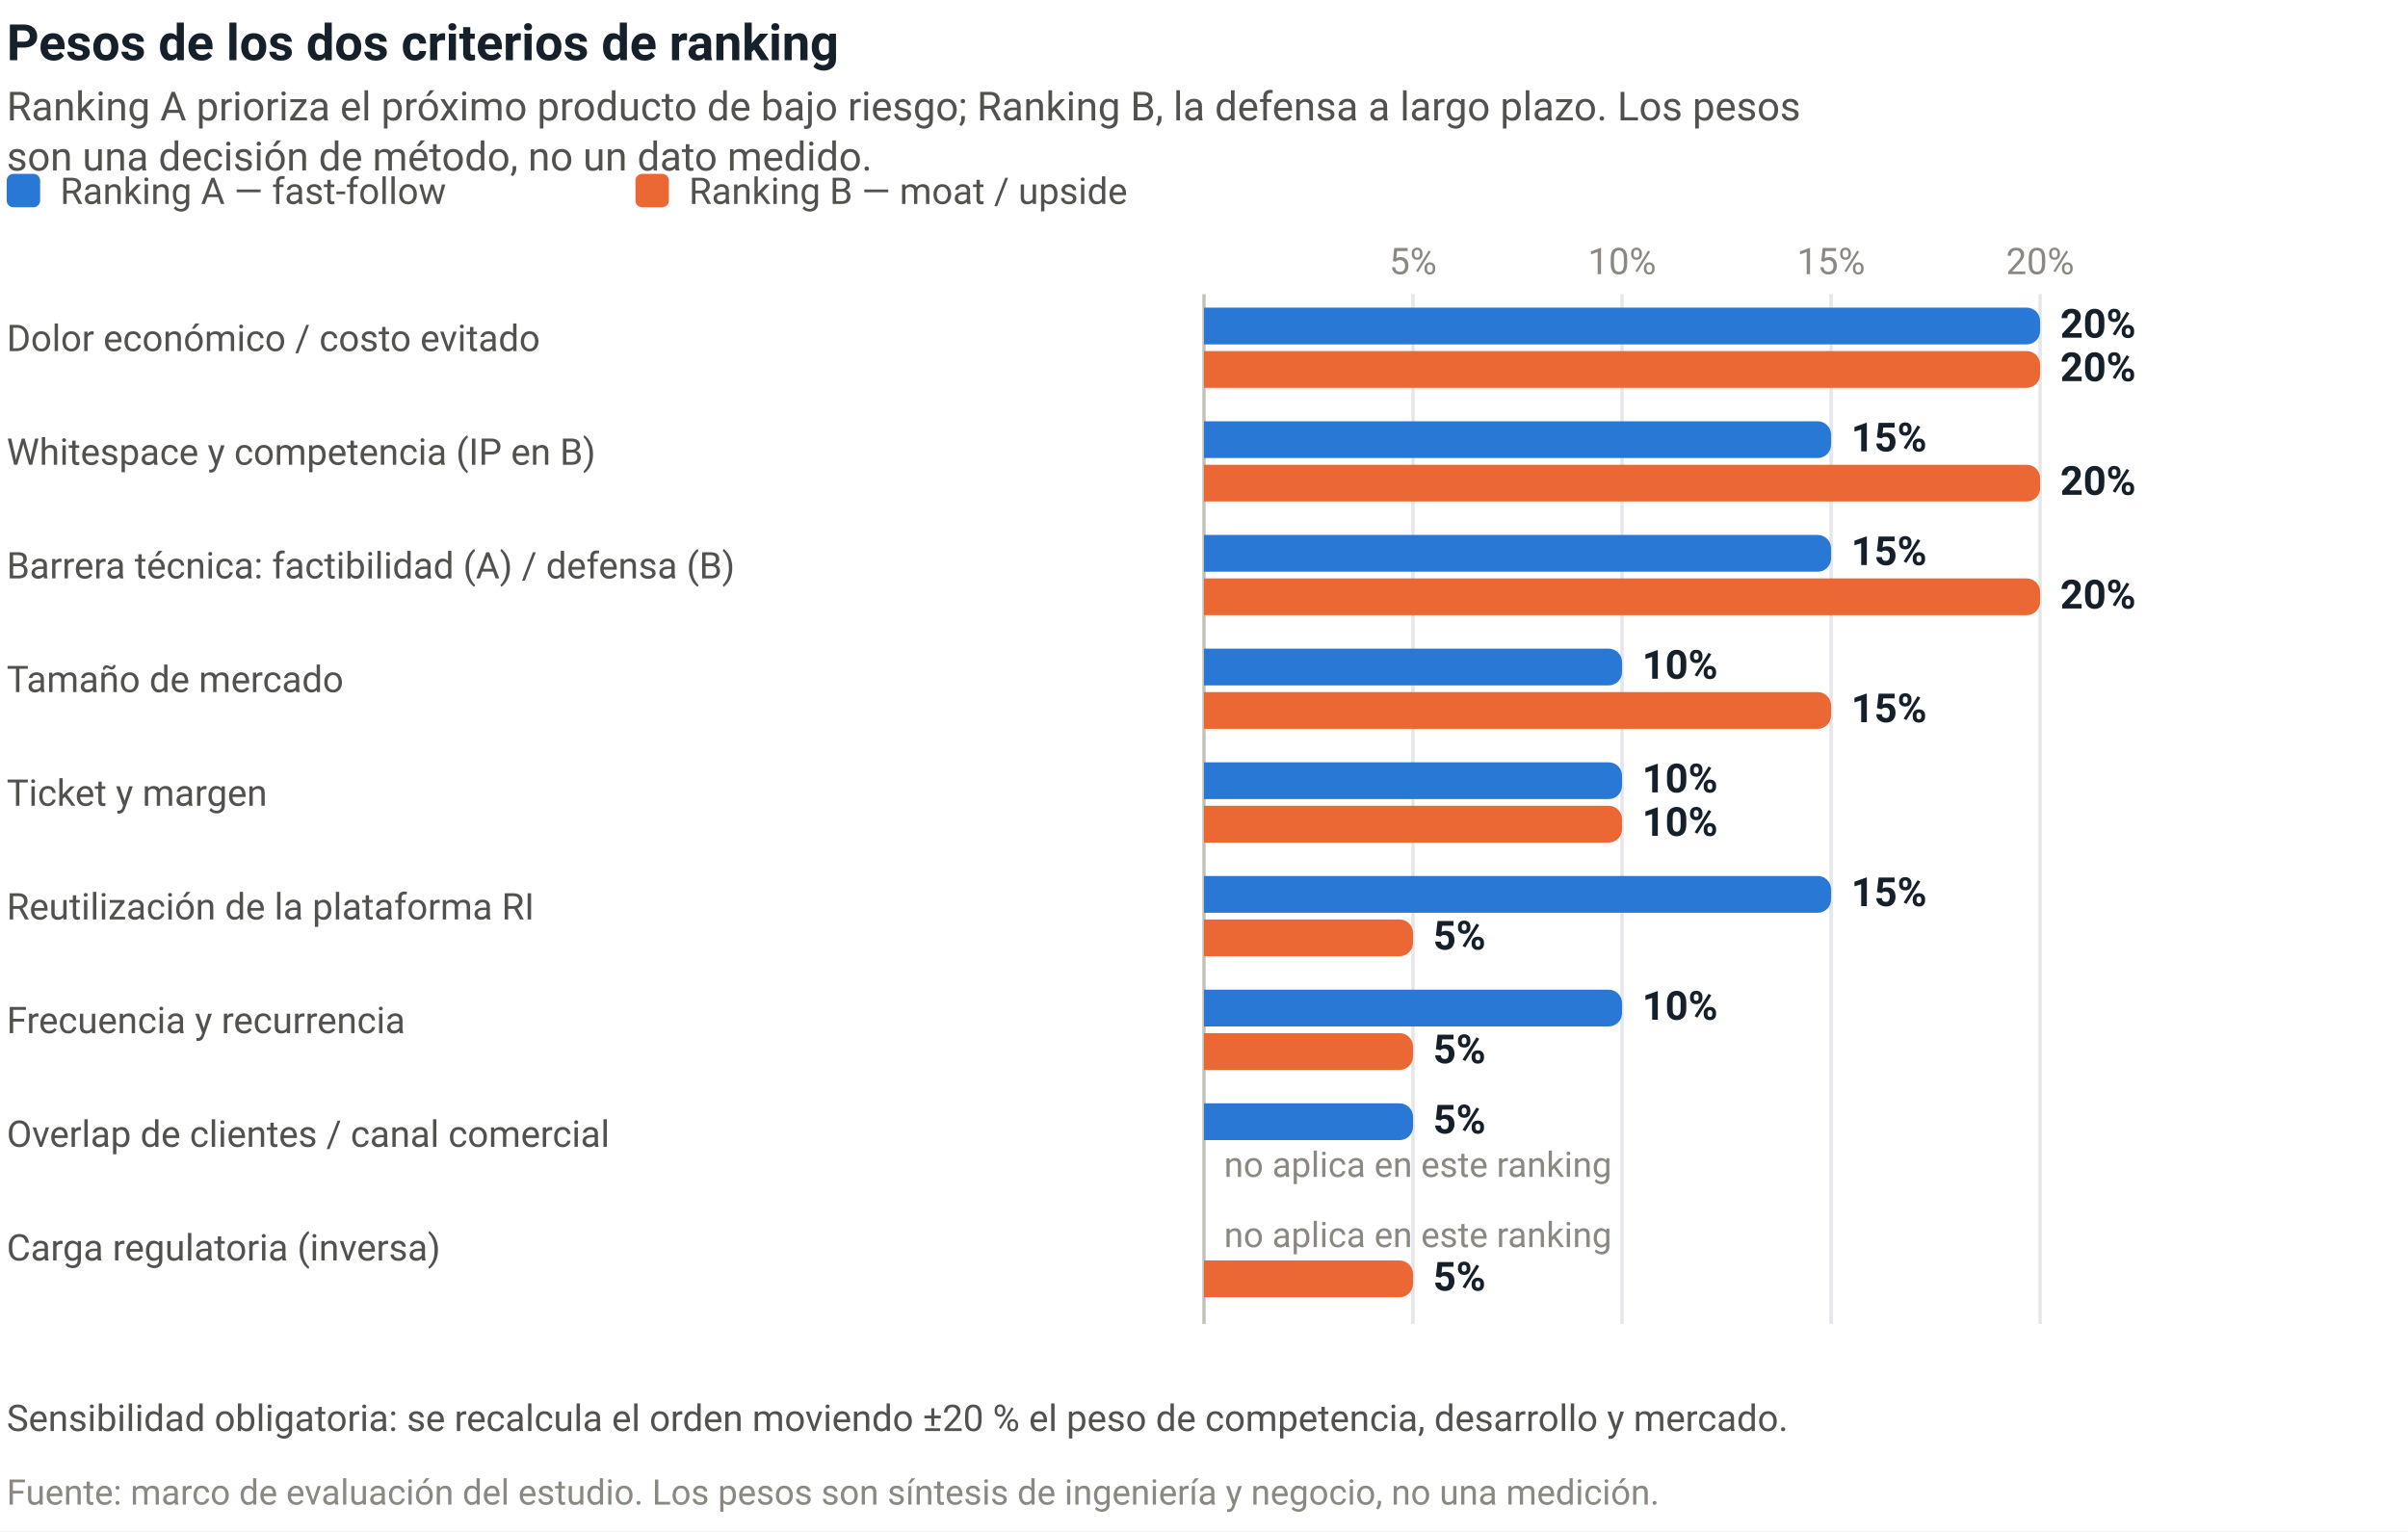
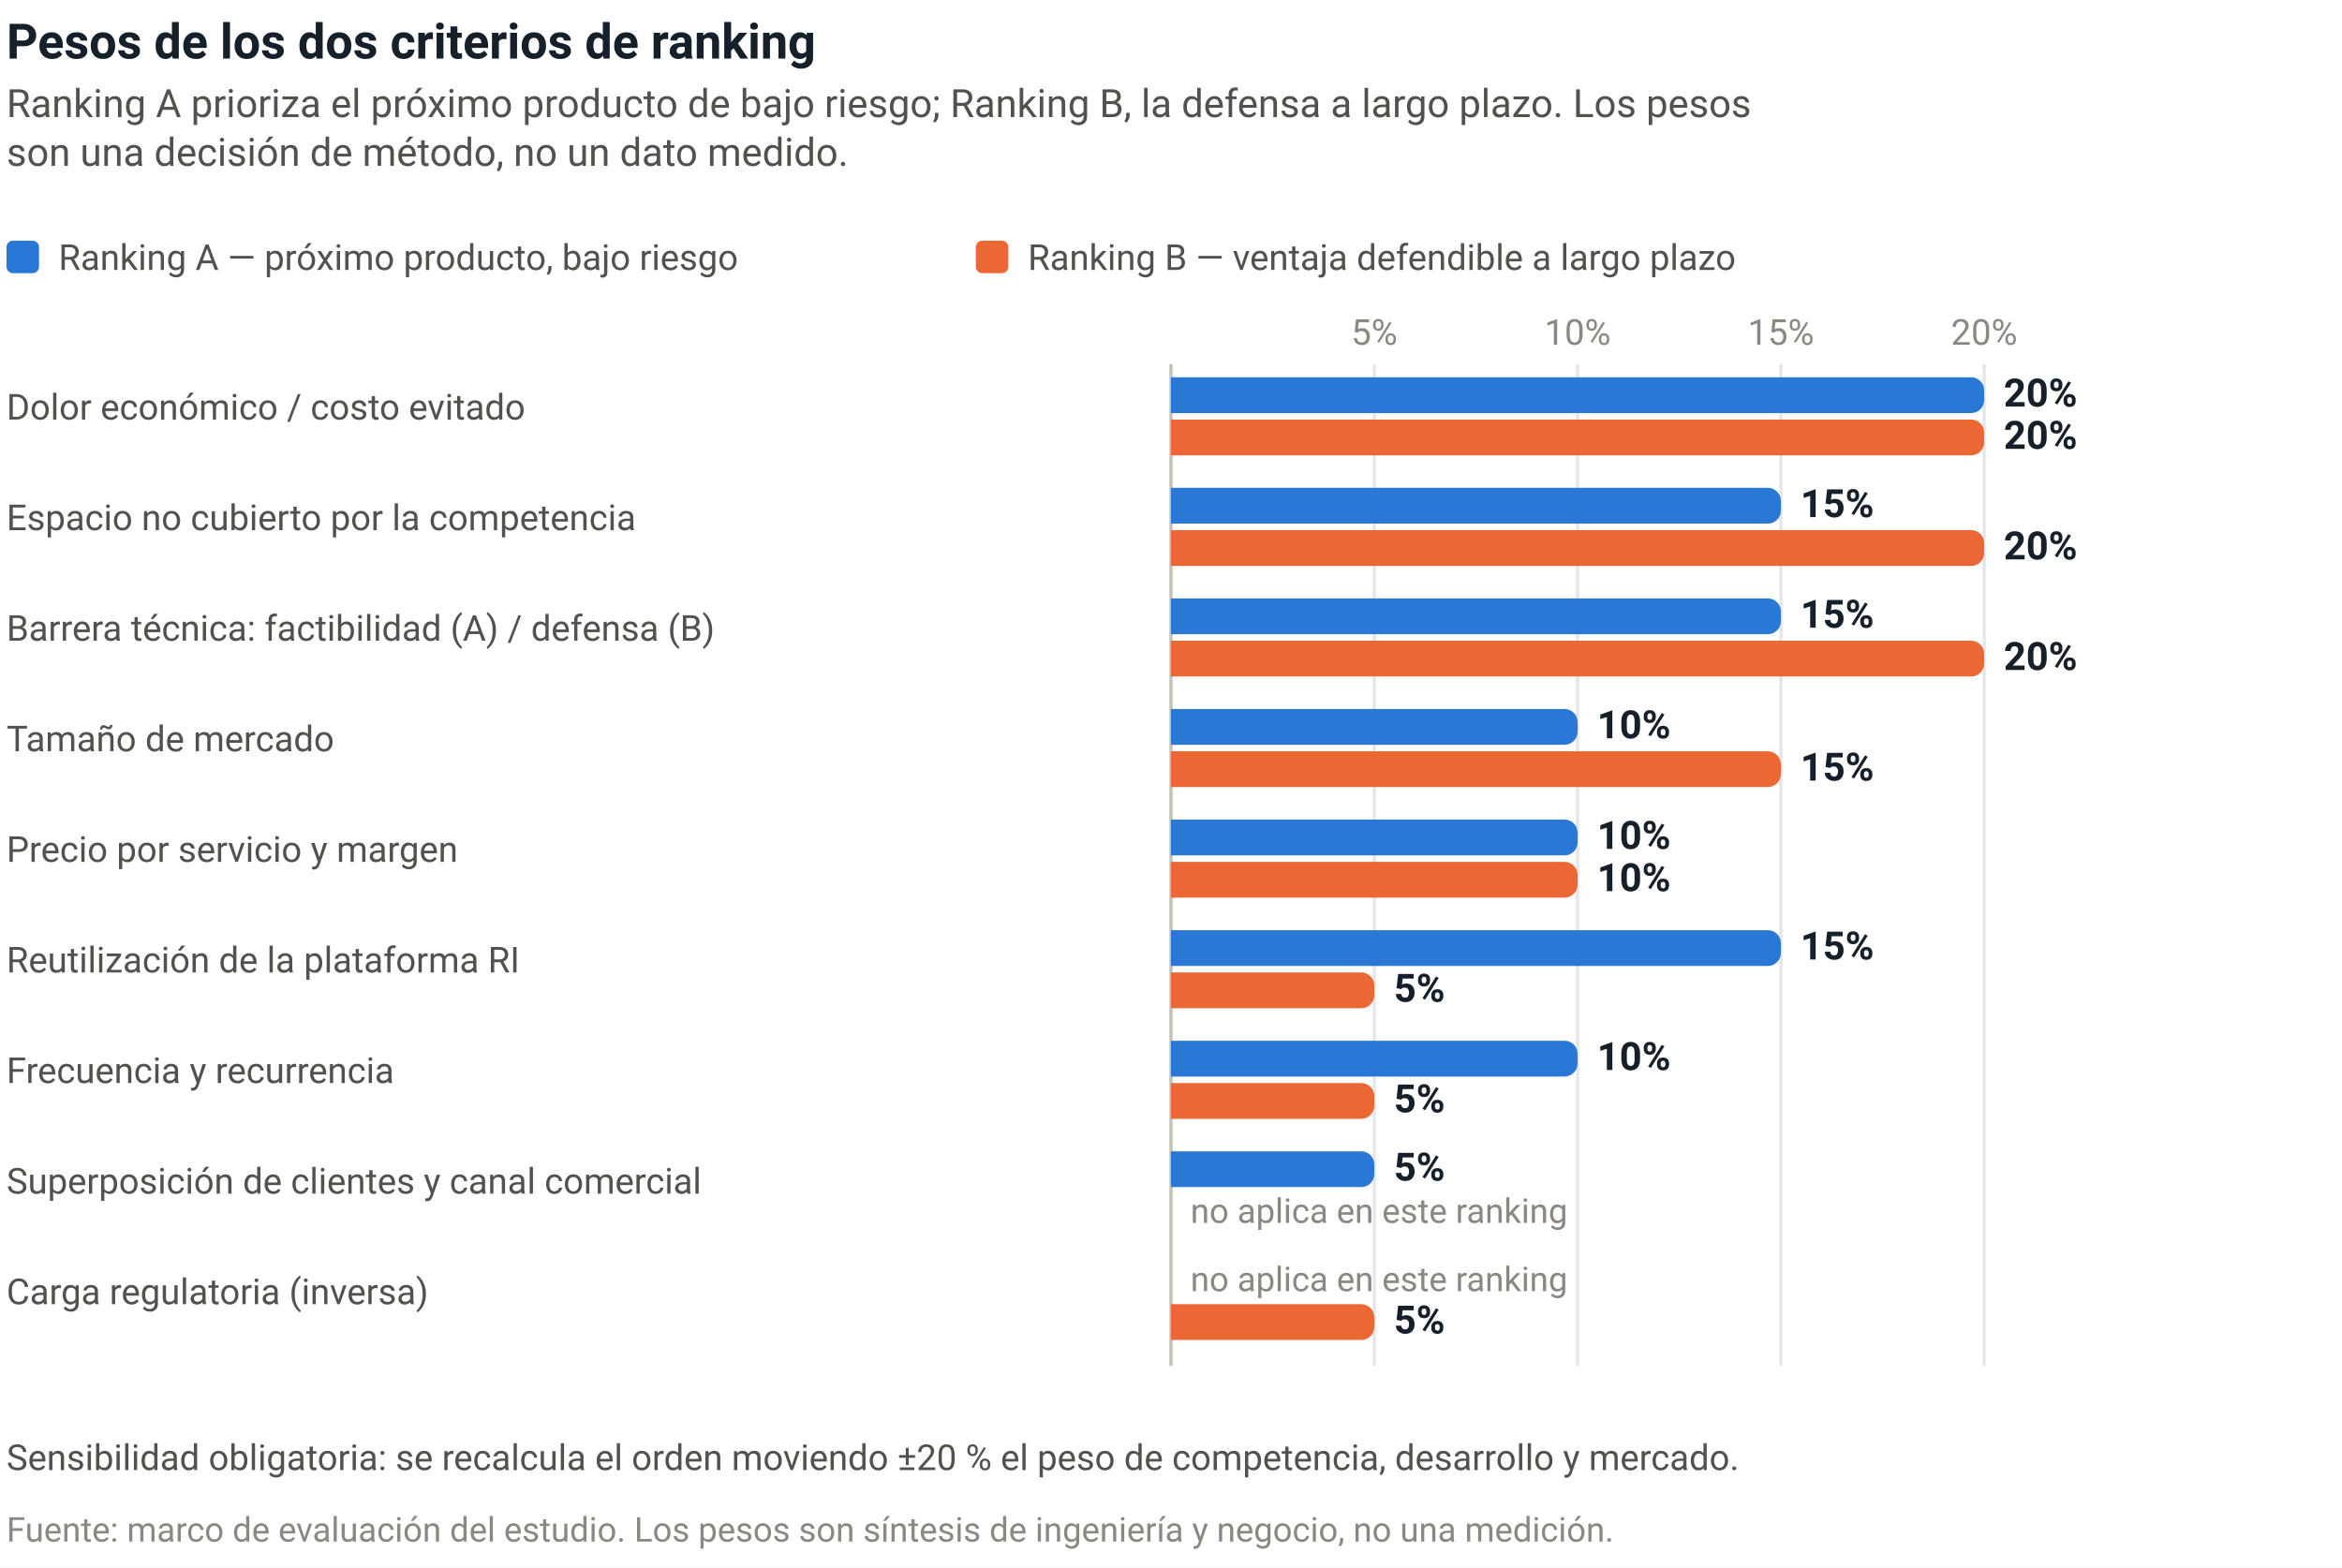
- <svg xmlns="http://www.w3.org/2000/svg" viewBox="0 0 720 458" width="720" height="458" role="img" aria-labelledby="ti de">
+ <svg xmlns="http://www.w3.org/2000/svg" viewBox="0 0 720 482" width="720" height="482" role="img" aria-labelledby="ti de">
  <style>
  text { font-family: system-ui,-apple-system,"Segoe UI",Roboto,"Helvetica Neue","DejaVu Sans",Arial,sans-serif; fill: #16202b; }
  .t-title { font-size: 15px; font-weight: 700; }
  .t-sub   { font-size: 12px; fill: #52514e; }
  .t-lab   { font-size: 12px; }
  .t-labb  { font-size: 12px; font-weight: 600; }
  .t-small { font-size: 11px; fill: #52514e; }
  .t-axis  { font-size: 11px; fill: #8a8880; font-variant-numeric: tabular-nums; }
  .t-val   { font-size: 12px; font-weight: 600; font-variant-numeric: tabular-nums; }
  .t-note  { font-size: 10.5px; fill: #8a8880; }
  .t-inv   { fill: #ffffff; }
  .grid    { stroke: #e4e6ea; stroke-width: 1; }
  .axis    { stroke: #c3c2b7; stroke-width: 1; }
  .st-thin { fill: none; stroke: #14496b; stroke-width: 1.6; }
  .st-hair { fill: none; stroke: #8a8880; stroke-width: 1; }
  .st-dash { fill: none; stroke: #8a8880; stroke-width: 1; stroke-dasharray: 4 3; }
</style>
-   <rect width="720" height="458" fill="#ffffff" />
+   <rect width="720" height="482" fill="#ffffff" />
  <text x="2.0" y="18.0" class="t-title" text-anchor="start">Pesos de los dos criterios de ranking</text>
  <text x="2.0" y="36.0" class="t-sub" text-anchor="start">Ranking A prioriza el próximo producto de bajo riesgo; Ranking B, la defensa a largo plazo. Los pesos</text>
  <text x="2.0" y="51.0" class="t-sub" text-anchor="start">son una decisión de método, no un dato medido.</text>
-   <rect x="2.0" y="52.0" width="10.0" height="10.0" fill="#2a78d6" rx="2.0" />
-   <text x="18.0" y="61.0" class="t-small" text-anchor="start">Ranking A — fast-follow</text>
-   <rect x="190.0" y="52.0" width="10.0" height="10.0" fill="#eb6834" rx="2.0" />
-   <text x="206.0" y="61.0" class="t-small" text-anchor="start">Ranking B — moat / upside</text>
-   <line x1="360.0" y1="88.0" x2="360.0" y2="396.0" class="axis" />
-   <line x1="422.5" y1="88.0" x2="422.5" y2="396.0" class="grid" />
-   <text x="422.5" y="82.0" class="t-axis" text-anchor="middle">5%</text>
-   <line x1="485.0" y1="88.0" x2="485.0" y2="396.0" class="grid" />
-   <text x="485.0" y="82.0" class="t-axis" text-anchor="middle">10%</text>
-   <line x1="547.5" y1="88.0" x2="547.5" y2="396.0" class="grid" />
-   <text x="547.5" y="82.0" class="t-axis" text-anchor="middle">15%</text>
-   <line x1="610.0" y1="88.0" x2="610.0" y2="396.0" class="grid" />
-   <text x="610.0" y="82.0" class="t-axis" text-anchor="middle">20%</text>
-   <text x="2.0" y="105.0" class="t-small" text-anchor="start">Dolor económico / costo evitado</text>
-   <path d="M360.0 92.0 H606.0 a4.0 4.0 0 0 1 4.0 4.0 V99.0 a4.0 4.0 0 0 1 -4.0 4.0 H360.0 Z" fill="#2a78d6" />
-   <text x="616.0" y="101.0" class="t-val" text-anchor="start">20%</text>
-   <path d="M360.0 105.0 H606.0 a4.0 4.0 0 0 1 4.0 4.0 V112.0 a4.0 4.0 0 0 1 -4.0 4.0 H360.0 Z" fill="#eb6834" />
-   <text x="616.0" y="114.0" class="t-val" text-anchor="start">20%</text>
-   <text x="2.0" y="139.0" class="t-small" text-anchor="start">Whitespace y competencia (IP en B)</text>
-   <path d="M360.0 126.0 H543.5 a4.0 4.0 0 0 1 4.0 4.0 V133.0 a4.0 4.0 0 0 1 -4.0 4.0 H360.0 Z" fill="#2a78d6" />
-   <text x="553.5" y="135.0" class="t-val" text-anchor="start">15%</text>
-   <path d="M360.0 139.0 H606.0 a4.0 4.0 0 0 1 4.0 4.0 V146.0 a4.0 4.0 0 0 1 -4.0 4.0 H360.0 Z" fill="#eb6834" />
-   <text x="616.0" y="148.0" class="t-val" text-anchor="start">20%</text>
-   <text x="2.0" y="173.0" class="t-small" text-anchor="start">Barrera técnica: factibilidad (A) / defensa (B)</text>
-   <path d="M360.0 160.0 H543.5 a4.0 4.0 0 0 1 4.0 4.0 V167.0 a4.0 4.0 0 0 1 -4.0 4.0 H360.0 Z" fill="#2a78d6" />
-   <text x="553.5" y="169.0" class="t-val" text-anchor="start">15%</text>
-   <path d="M360.0 173.0 H606.0 a4.0 4.0 0 0 1 4.0 4.0 V180.0 a4.0 4.0 0 0 1 -4.0 4.0 H360.0 Z" fill="#eb6834" />
-   <text x="616.0" y="182.0" class="t-val" text-anchor="start">20%</text>
-   <text x="2.0" y="207.0" class="t-small" text-anchor="start">Tamaño de mercado</text>
-   <path d="M360.0 194.0 H481.0 a4.0 4.0 0 0 1 4.0 4.0 V201.0 a4.0 4.0 0 0 1 -4.0 4.0 H360.0 Z" fill="#2a78d6" />
-   <text x="491.0" y="203.0" class="t-val" text-anchor="start">10%</text>
-   <path d="M360.0 207.0 H543.5 a4.0 4.0 0 0 1 4.0 4.0 V214.0 a4.0 4.0 0 0 1 -4.0 4.0 H360.0 Z" fill="#eb6834" />
-   <text x="553.5" y="216.0" class="t-val" text-anchor="start">15%</text>
-   <text x="2.0" y="241.0" class="t-small" text-anchor="start">Ticket y margen</text>
-   <path d="M360.0 228.0 H481.0 a4.0 4.0 0 0 1 4.0 4.0 V235.0 a4.0 4.0 0 0 1 -4.0 4.0 H360.0 Z" fill="#2a78d6" />
-   <text x="491.0" y="237.0" class="t-val" text-anchor="start">10%</text>
-   <path d="M360.0 241.0 H481.0 a4.0 4.0 0 0 1 4.0 4.0 V248.0 a4.0 4.0 0 0 1 -4.0 4.0 H360.0 Z" fill="#eb6834" />
-   <text x="491.0" y="250.0" class="t-val" text-anchor="start">10%</text>
-   <text x="2.0" y="275.0" class="t-small" text-anchor="start">Reutilización de la plataforma RI</text>
-   <path d="M360.0 262.0 H543.5 a4.0 4.0 0 0 1 4.0 4.0 V269.0 a4.0 4.0 0 0 1 -4.0 4.0 H360.0 Z" fill="#2a78d6" />
-   <text x="553.5" y="271.0" class="t-val" text-anchor="start">15%</text>
-   <path d="M360.0 275.0 H418.5 a4.0 4.0 0 0 1 4.0 4.0 V282.0 a4.0 4.0 0 0 1 -4.0 4.0 H360.0 Z" fill="#eb6834" />
-   <text x="428.5" y="284.0" class="t-val" text-anchor="start">5%</text>
-   <text x="2.0" y="309.0" class="t-small" text-anchor="start">Frecuencia y recurrencia</text>
-   <path d="M360.0 296.0 H481.0 a4.0 4.0 0 0 1 4.0 4.0 V303.0 a4.0 4.0 0 0 1 -4.0 4.0 H360.0 Z" fill="#2a78d6" />
-   <text x="491.0" y="305.0" class="t-val" text-anchor="start">10%</text>
-   <path d="M360.0 309.0 H418.5 a4.0 4.0 0 0 1 4.0 4.0 V316.0 a4.0 4.0 0 0 1 -4.0 4.0 H360.0 Z" fill="#eb6834" />
-   <text x="428.5" y="318.0" class="t-val" text-anchor="start">5%</text>
-   <text x="2.0" y="343.0" class="t-small" text-anchor="start">Overlap de clientes / canal comercial</text>
-   <path d="M360.0 330.0 H418.5 a4.0 4.0 0 0 1 4.0 4.0 V337.0 a4.0 4.0 0 0 1 -4.0 4.0 H360.0 Z" fill="#2a78d6" />
-   <text x="428.5" y="339.0" class="t-val" text-anchor="start">5%</text>
-   <text x="366.0" y="352.0" class="t-note" text-anchor="start">no aplica en este ranking</text>
-   <text x="2.0" y="377.0" class="t-small" text-anchor="start">Carga regulatoria (inversa)</text>
-   <text x="366.0" y="373.0" class="t-note" text-anchor="start">no aplica en este ranking</text>
-   <path d="M360.0 377.0 H418.5 a4.0 4.0 0 0 1 4.0 4.0 V384.0 a4.0 4.0 0 0 1 -4.0 4.0 H360.0 Z" fill="#eb6834" />
-   <text x="428.5" y="386.0" class="t-val" text-anchor="start">5%</text>
-   <text x="2.0" y="428.0" class="t-small" text-anchor="start">Sensibilidad obligatoria: se recalcula el orden moviendo ±20 % el peso de competencia, desarrollo y mercado.</text>
-   <text x="2.0" y="450.0" class="t-note" text-anchor="start">Fuente: marco de evaluación del estudio. Los pesos son síntesis de ingeniería y negocio, no una medición.</text>
+   <rect x="2.0" y="74.0" width="10.0" height="10.0" fill="#2a78d6" rx="2.0" />
+   <text x="18.0" y="83.0" class="t-small" text-anchor="start">Ranking A — próximo producto, bajo riesgo</text>
+   <rect x="300.0" y="74.0" width="10.0" height="10.0" fill="#eb6834" rx="2.0" />
+   <text x="316.0" y="83.0" class="t-small" text-anchor="start">Ranking B — ventaja defendible a largo plazo</text>
+   <line x1="360.0" y1="112.0" x2="360.0" y2="420.0" class="axis" />
+   <line x1="422.5" y1="112.0" x2="422.5" y2="420.0" class="grid" />
+   <text x="422.5" y="106.0" class="t-axis" text-anchor="middle">5%</text>
+   <line x1="485.0" y1="112.0" x2="485.0" y2="420.0" class="grid" />
+   <text x="485.0" y="106.0" class="t-axis" text-anchor="middle">10%</text>
+   <line x1="547.5" y1="112.0" x2="547.5" y2="420.0" class="grid" />
+   <text x="547.5" y="106.0" class="t-axis" text-anchor="middle">15%</text>
+   <line x1="610.0" y1="112.0" x2="610.0" y2="420.0" class="grid" />
+   <text x="610.0" y="106.0" class="t-axis" text-anchor="middle">20%</text>
+   <text x="2.0" y="129.0" class="t-small" text-anchor="start">Dolor económico / costo evitado</text>
+   <path d="M360.0 116.0 H606.0 a4.0 4.0 0 0 1 4.0 4.0 V123.0 a4.0 4.0 0 0 1 -4.0 4.0 H360.0 Z" fill="#2a78d6" />
+   <text x="616.0" y="125.0" class="t-val" text-anchor="start">20%</text>
+   <path d="M360.0 129.0 H606.0 a4.0 4.0 0 0 1 4.0 4.0 V136.0 a4.0 4.0 0 0 1 -4.0 4.0 H360.0 Z" fill="#eb6834" />
+   <text x="616.0" y="138.0" class="t-val" text-anchor="start">20%</text>
+   <text x="2.0" y="163.0" class="t-small" text-anchor="start">Espacio no cubierto por la competencia</text>
+   <path d="M360.0 150.0 H543.5 a4.0 4.0 0 0 1 4.0 4.0 V157.0 a4.0 4.0 0 0 1 -4.0 4.0 H360.0 Z" fill="#2a78d6" />
+   <text x="553.5" y="159.0" class="t-val" text-anchor="start">15%</text>
+   <path d="M360.0 163.0 H606.0 a4.0 4.0 0 0 1 4.0 4.0 V170.0 a4.0 4.0 0 0 1 -4.0 4.0 H360.0 Z" fill="#eb6834" />
+   <text x="616.0" y="172.0" class="t-val" text-anchor="start">20%</text>
+   <text x="2.0" y="197.0" class="t-small" text-anchor="start">Barrera técnica: factibilidad (A) / defensa (B)</text>
+   <path d="M360.0 184.0 H543.5 a4.0 4.0 0 0 1 4.0 4.0 V191.0 a4.0 4.0 0 0 1 -4.0 4.0 H360.0 Z" fill="#2a78d6" />
+   <text x="553.5" y="193.0" class="t-val" text-anchor="start">15%</text>
+   <path d="M360.0 197.0 H606.0 a4.0 4.0 0 0 1 4.0 4.0 V204.0 a4.0 4.0 0 0 1 -4.0 4.0 H360.0 Z" fill="#eb6834" />
+   <text x="616.0" y="206.0" class="t-val" text-anchor="start">20%</text>
+   <text x="2.0" y="231.0" class="t-small" text-anchor="start">Tamaño de mercado</text>
+   <path d="M360.0 218.0 H481.0 a4.0 4.0 0 0 1 4.0 4.0 V225.0 a4.0 4.0 0 0 1 -4.0 4.0 H360.0 Z" fill="#2a78d6" />
+   <text x="491.0" y="227.0" class="t-val" text-anchor="start">10%</text>
+   <path d="M360.0 231.0 H543.5 a4.0 4.0 0 0 1 4.0 4.0 V238.0 a4.0 4.0 0 0 1 -4.0 4.0 H360.0 Z" fill="#eb6834" />
+   <text x="553.5" y="240.0" class="t-val" text-anchor="start">15%</text>
+   <text x="2.0" y="265.0" class="t-small" text-anchor="start">Precio por servicio y margen</text>
+   <path d="M360.0 252.0 H481.0 a4.0 4.0 0 0 1 4.0 4.0 V259.0 a4.0 4.0 0 0 1 -4.0 4.0 H360.0 Z" fill="#2a78d6" />
+   <text x="491.0" y="261.0" class="t-val" text-anchor="start">10%</text>
+   <path d="M360.0 265.0 H481.0 a4.0 4.0 0 0 1 4.0 4.0 V272.0 a4.0 4.0 0 0 1 -4.0 4.0 H360.0 Z" fill="#eb6834" />
+   <text x="491.0" y="274.0" class="t-val" text-anchor="start">10%</text>
+   <text x="2.0" y="299.0" class="t-small" text-anchor="start">Reutilización de la plataforma RI</text>
+   <path d="M360.0 286.0 H543.5 a4.0 4.0 0 0 1 4.0 4.0 V293.0 a4.0 4.0 0 0 1 -4.0 4.0 H360.0 Z" fill="#2a78d6" />
+   <text x="553.5" y="295.0" class="t-val" text-anchor="start">15%</text>
+   <path d="M360.0 299.0 H418.5 a4.0 4.0 0 0 1 4.0 4.0 V306.0 a4.0 4.0 0 0 1 -4.0 4.0 H360.0 Z" fill="#eb6834" />
+   <text x="428.5" y="308.0" class="t-val" text-anchor="start">5%</text>
+   <text x="2.0" y="333.0" class="t-small" text-anchor="start">Frecuencia y recurrencia</text>
+   <path d="M360.0 320.0 H481.0 a4.0 4.0 0 0 1 4.0 4.0 V327.0 a4.0 4.0 0 0 1 -4.0 4.0 H360.0 Z" fill="#2a78d6" />
+   <text x="491.0" y="329.0" class="t-val" text-anchor="start">10%</text>
+   <path d="M360.0 333.0 H418.5 a4.0 4.0 0 0 1 4.0 4.0 V340.0 a4.0 4.0 0 0 1 -4.0 4.0 H360.0 Z" fill="#eb6834" />
+   <text x="428.5" y="342.0" class="t-val" text-anchor="start">5%</text>
+   <text x="2.0" y="367.0" class="t-small" text-anchor="start">Superposición de clientes y canal comercial</text>
+   <path d="M360.0 354.0 H418.5 a4.0 4.0 0 0 1 4.0 4.0 V361.0 a4.0 4.0 0 0 1 -4.0 4.0 H360.0 Z" fill="#2a78d6" />
+   <text x="428.5" y="363.0" class="t-val" text-anchor="start">5%</text>
+   <text x="366.0" y="376.0" class="t-note" text-anchor="start">no aplica en este ranking</text>
+   <text x="2.0" y="401.0" class="t-small" text-anchor="start">Carga regulatoria (inversa)</text>
+   <text x="366.0" y="397.0" class="t-note" text-anchor="start">no aplica en este ranking</text>
+   <path d="M360.0 401.0 H418.5 a4.0 4.0 0 0 1 4.0 4.0 V408.0 a4.0 4.0 0 0 1 -4.0 4.0 H360.0 Z" fill="#eb6834" />
+   <text x="428.5" y="410.0" class="t-val" text-anchor="start">5%</text>
+   <text x="2.0" y="452.0" class="t-small" text-anchor="start">Sensibilidad obligatoria: se recalcula el orden moviendo ±20 % el peso de competencia, desarrollo y mercado.</text>
+   <text x="2.0" y="474.0" class="t-note" text-anchor="start">Fuente: marco de evaluación del estudio. Los pesos son síntesis de ingeniería y negocio, no una medición.</text>
</svg>
